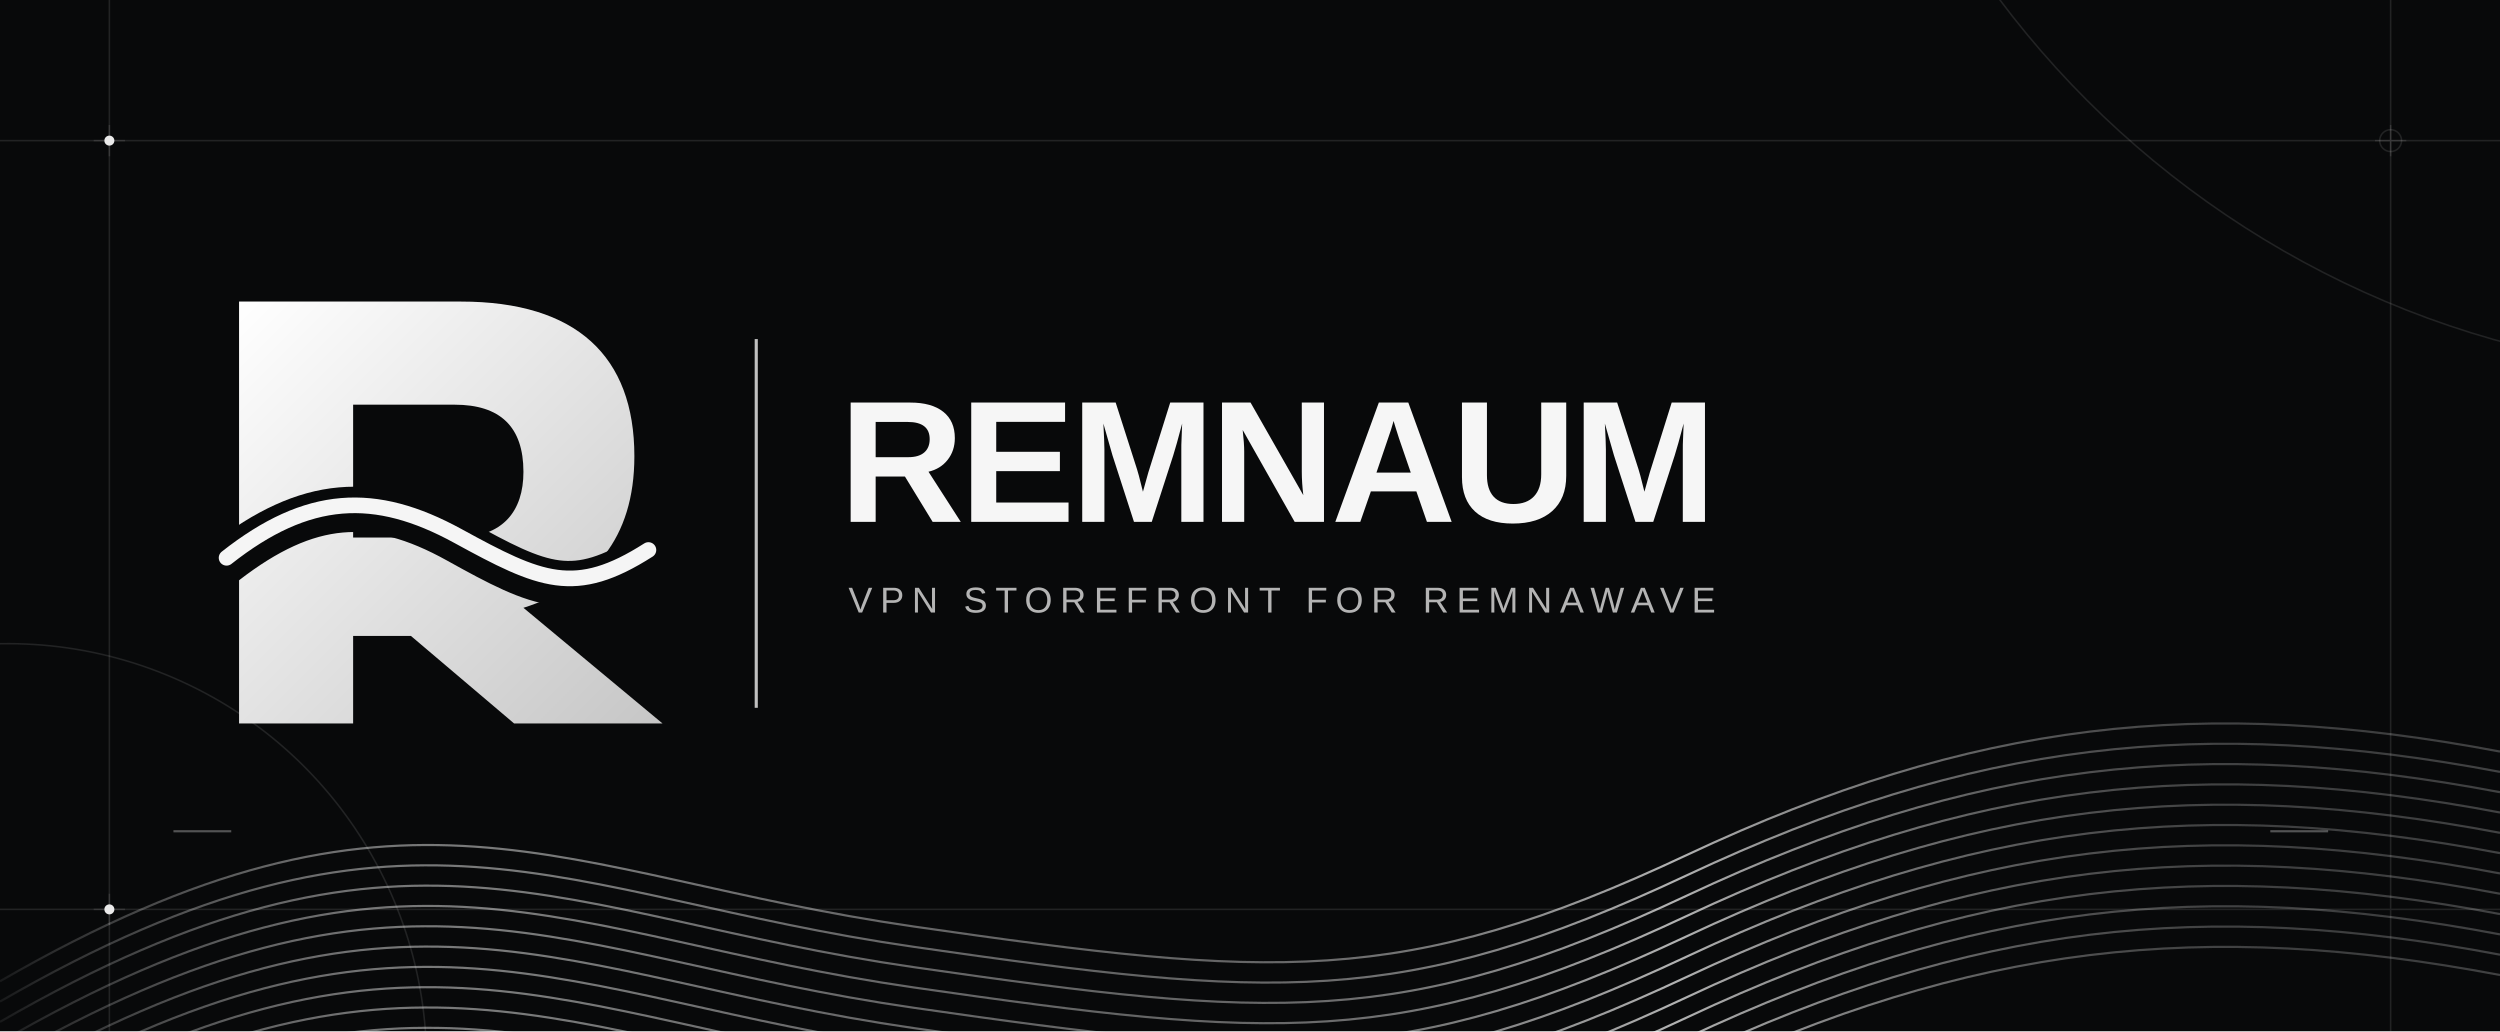
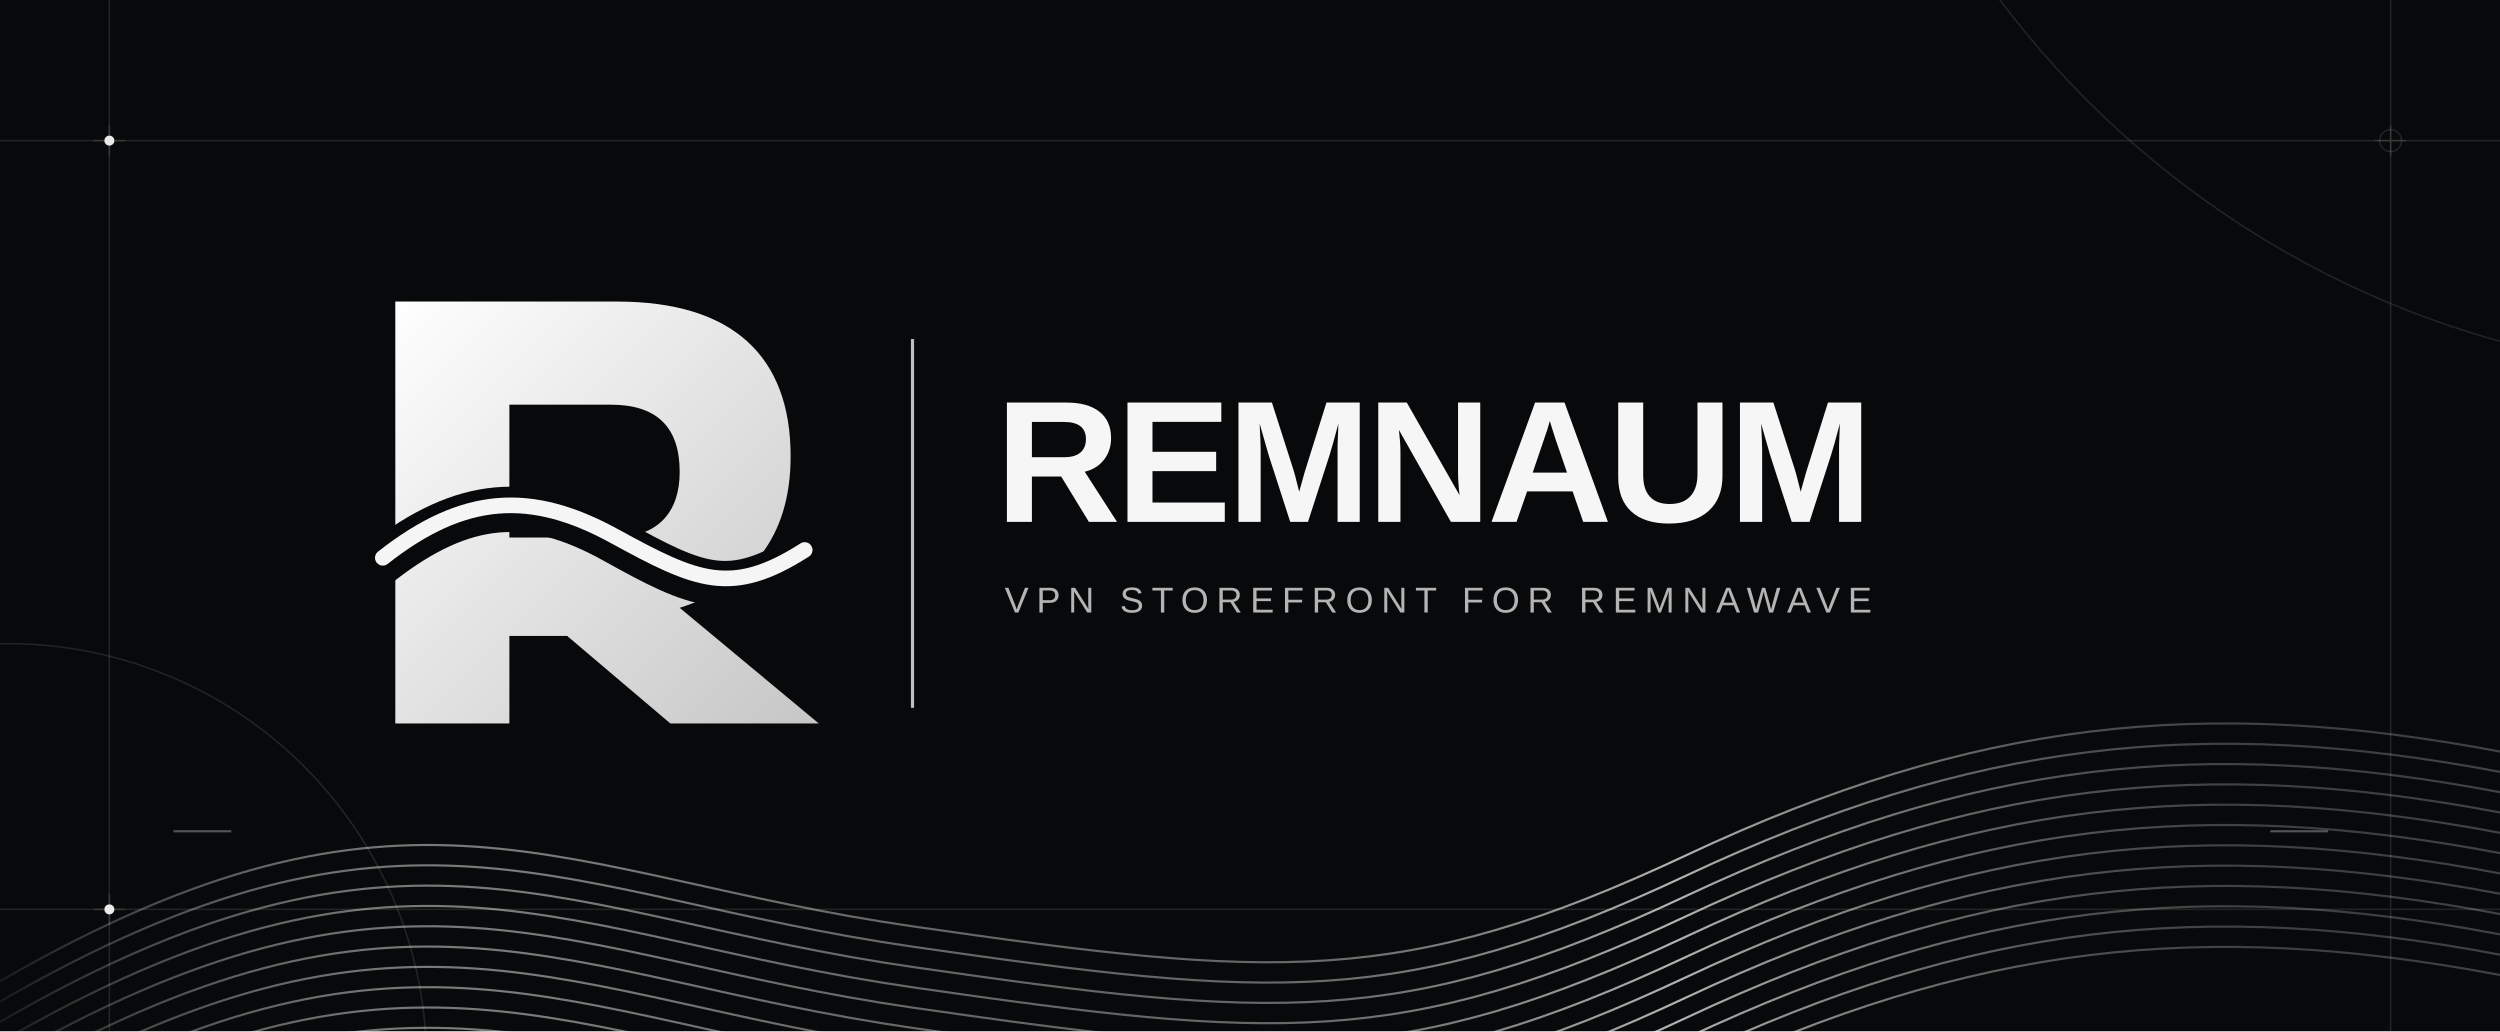
<svg xmlns="http://www.w3.org/2000/svg" width="1600" height="660" viewBox="0 0 1600 660" role="img" aria-labelledby="title desc">
  <defs>
    <linearGradient id="wave" x1="0" y1="1" x2="1" y2="0">
      <stop offset="0" stop-color="#f4f4f4" stop-opacity=".07" />
      <stop offset=".57" stop-color="#f4f4f4" stop-opacity=".72" />
      <stop offset="1" stop-color="#f4f4f4" stop-opacity=".17" />
    </linearGradient>
    <linearGradient id="logo" x1="0" y1="0" x2="1" y2="1">
      <stop stop-color="#ffffff" />
      <stop offset="1" stop-color="#c6c6c6" />
    </linearGradient>
  </defs>
  <rect width="1600" height="660" fill="#08090a" />
  <g stroke="#d4d4d4" stroke-opacity=".13" stroke-width="1" fill="none">
    <path d="M70 0V660 M1530 0V660 M0 90H1600 M0 582H1600" />
    <path d="M1160 -360 A600 600 0 0 0 1760 240 M-198 505 A268 268 0 0 1 270 720" />
    <path d="M70 80v20 M60 90h20 M1530 80v20 M1520 90h20 M70 572v20 M60 582h20" />
    <circle cx="1530" cy="90" r="7" />
  </g>
  <g fill="#eaeaea">
    <circle cx="70" cy="90" r="3.2" />
    <circle cx="70" cy="582" r="3.2" />
  </g>
-   <g fill="url(#logo)">
-     <path d="M153 463V193H295C369 193 406 228 406 292C406 345 379 375 335 389L424 463H329L263 407H226V463ZM226 259V344H292C322 344 335 327 335 302C335 273 320 259 291 259Z" />
+   <g transform="translate(100 0)">
+     <g fill="url(#logo)">
+       <path d="M153 463V193H295C369 193 406 228 406 292C406 345 379 375 335 389L424 463H329L263 407H226V463ZM226 259V344H292C322 344 335 327 335 302C335 273 320 259 291 259Z" />
+     </g>
+     <path d="M144 360C197 319 239 316 293 346S367 385 415 355" stroke="#08090a" stroke-width="29" stroke-linecap="round" fill="none" />
+     <path d="M145 357C197 316 240 314 293 343S368 382 415 352" stroke="#f5f5f5" stroke-width="10" stroke-linecap="round" fill="none" />
+     <path d="M484 217V453" stroke="#ededed" stroke-opacity=".8" stroke-width="2" />
+     <text x="537" y="334" fill="#f6f6f6" font-family="Arial,Helvetica,sans-serif" font-weight="800" font-size="111" letter-spacing="-3">REMNAUM</text>
+     <text x="543" y="392" fill="#b4b4b4" font-family="Arial,Helvetica,sans-serif" font-size="23" letter-spacing="5">VPN STOREFRONT FOR REMNAWAVE</text>
  </g>
-   <path d="M144 360C197 319 239 316 293 346S367 385 415 355" stroke="#08090a" stroke-width="29" stroke-linecap="round" fill="none" />
-   <path d="M145 357C197 316 240 314 293 343S368 382 415 352" stroke="#f5f5f5" stroke-width="10" stroke-linecap="round" fill="none" />
-   <path d="M484 217V453" stroke="#ededed" stroke-opacity=".8" stroke-width="2" />
-   <text x="537" y="334" fill="#f6f6f6" font-family="Arial,Helvetica,sans-serif" font-weight="800" font-size="111" letter-spacing="-3">REMNAUM</text>
-   <text x="543" y="392" fill="#b4b4b4" font-family="Arial,Helvetica,sans-serif" font-size="23" letter-spacing="5">VPN STOREFRONT FOR REMNAWAVE</text>
  <g fill="none" stroke="url(#wave)" stroke-width="1.4">
    <path d="M0 628C260 478 356 560 585 593S897 633 1080 547S1410 445 1600 481" />
    <path d="M0 641C260 491 356 573 585 606S897 646 1080 560S1410 458 1600 494" />
    <path d="M0 654C260 504 356 586 585 619S897 659 1080 573S1410 471 1600 507" />
    <path d="M0 667C260 517 356 599 585 632S897 672 1080 586S1410 484 1600 520" />
    <path d="M0 680C260 530 356 612 585 645S897 685 1080 599S1410 497 1600 533" />
    <path d="M0 693C260 543 356 625 585 658S897 698 1080 612S1410 510 1600 546" />
    <path d="M0 706C260 556 356 638 585 671S897 711 1080 625S1410 523 1600 559" />
    <path d="M0 719C260 569 356 651 585 684S897 724 1080 638S1410 536 1600 572" />
    <path d="M0 732C260 582 356 664 585 697S897 737 1080 651S1410 549 1600 585" />
    <path d="M0 745C260 595 356 677 585 710S897 750 1080 664S1410 562 1600 598" />
    <path d="M0 758C260 608 356 690 585 723S897 763 1080 677S1410 575 1600 611" />
    <path d="M0 771C260 621 356 703 585 736S897 776 1080 690S1410 588 1600 624" />
  </g>
  <path d="M111 532H148 M1453 532H1490" stroke="#e9e9e9" stroke-opacity=".33" stroke-width="1.4" />
</svg>
